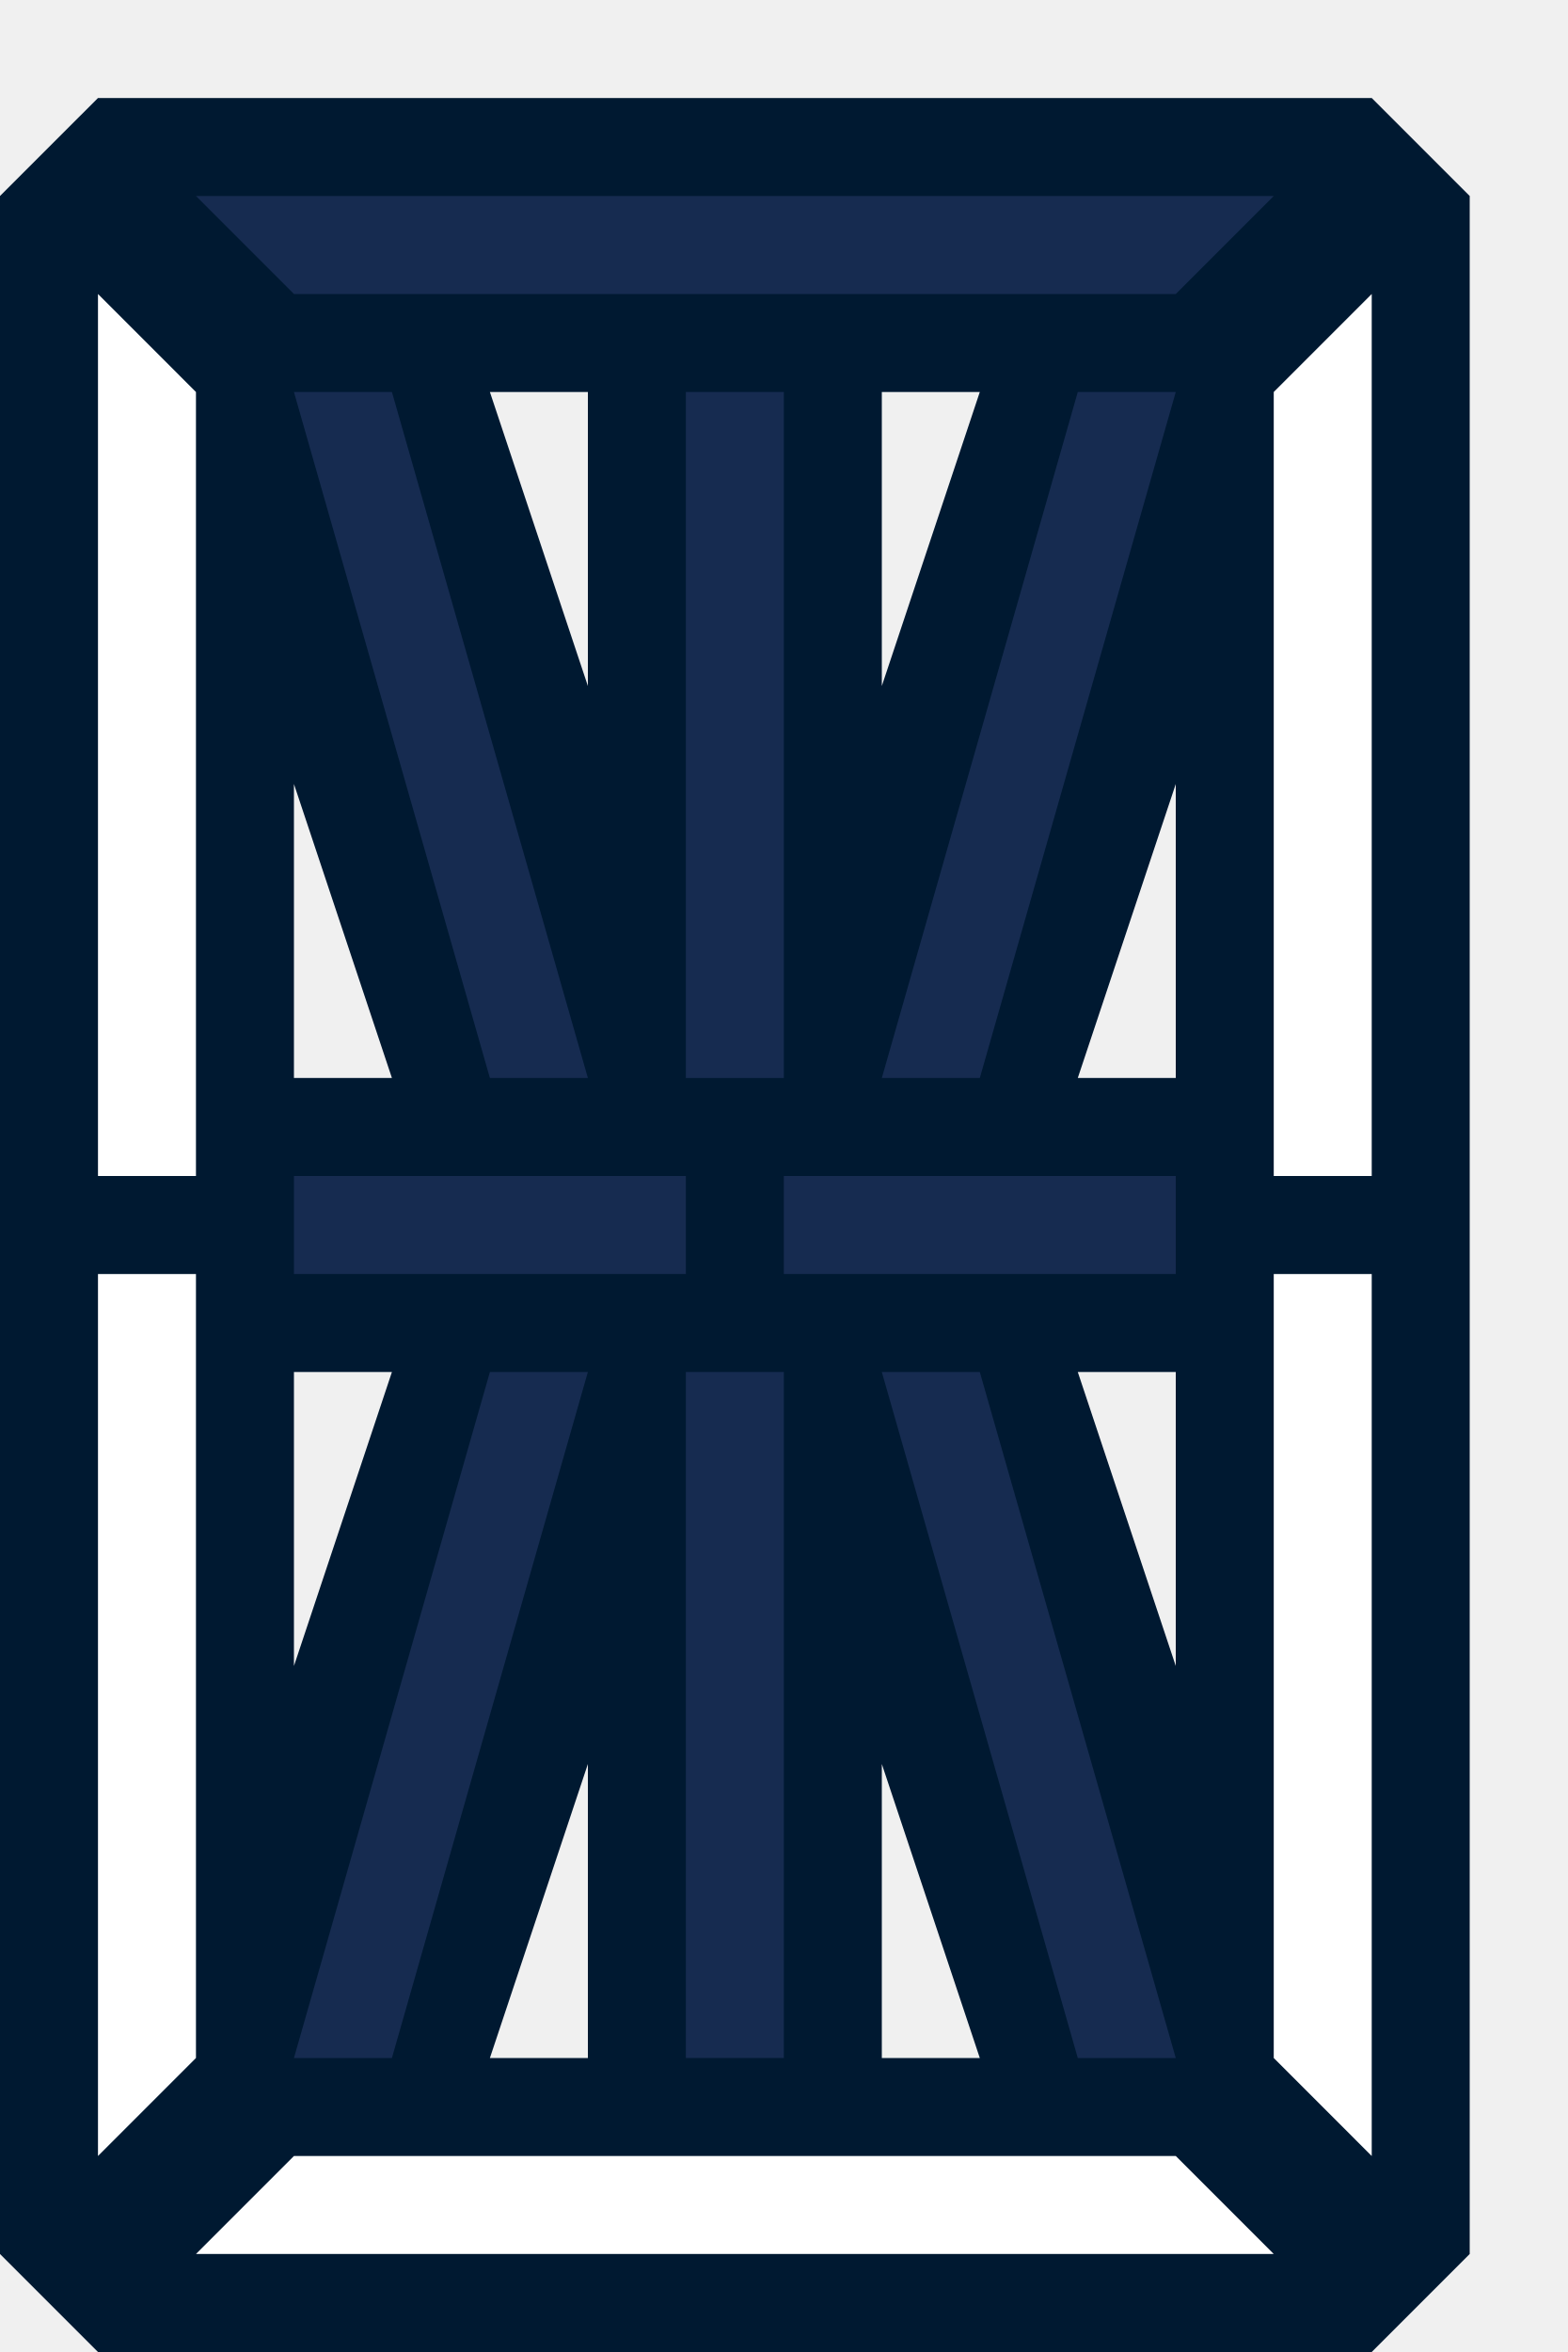
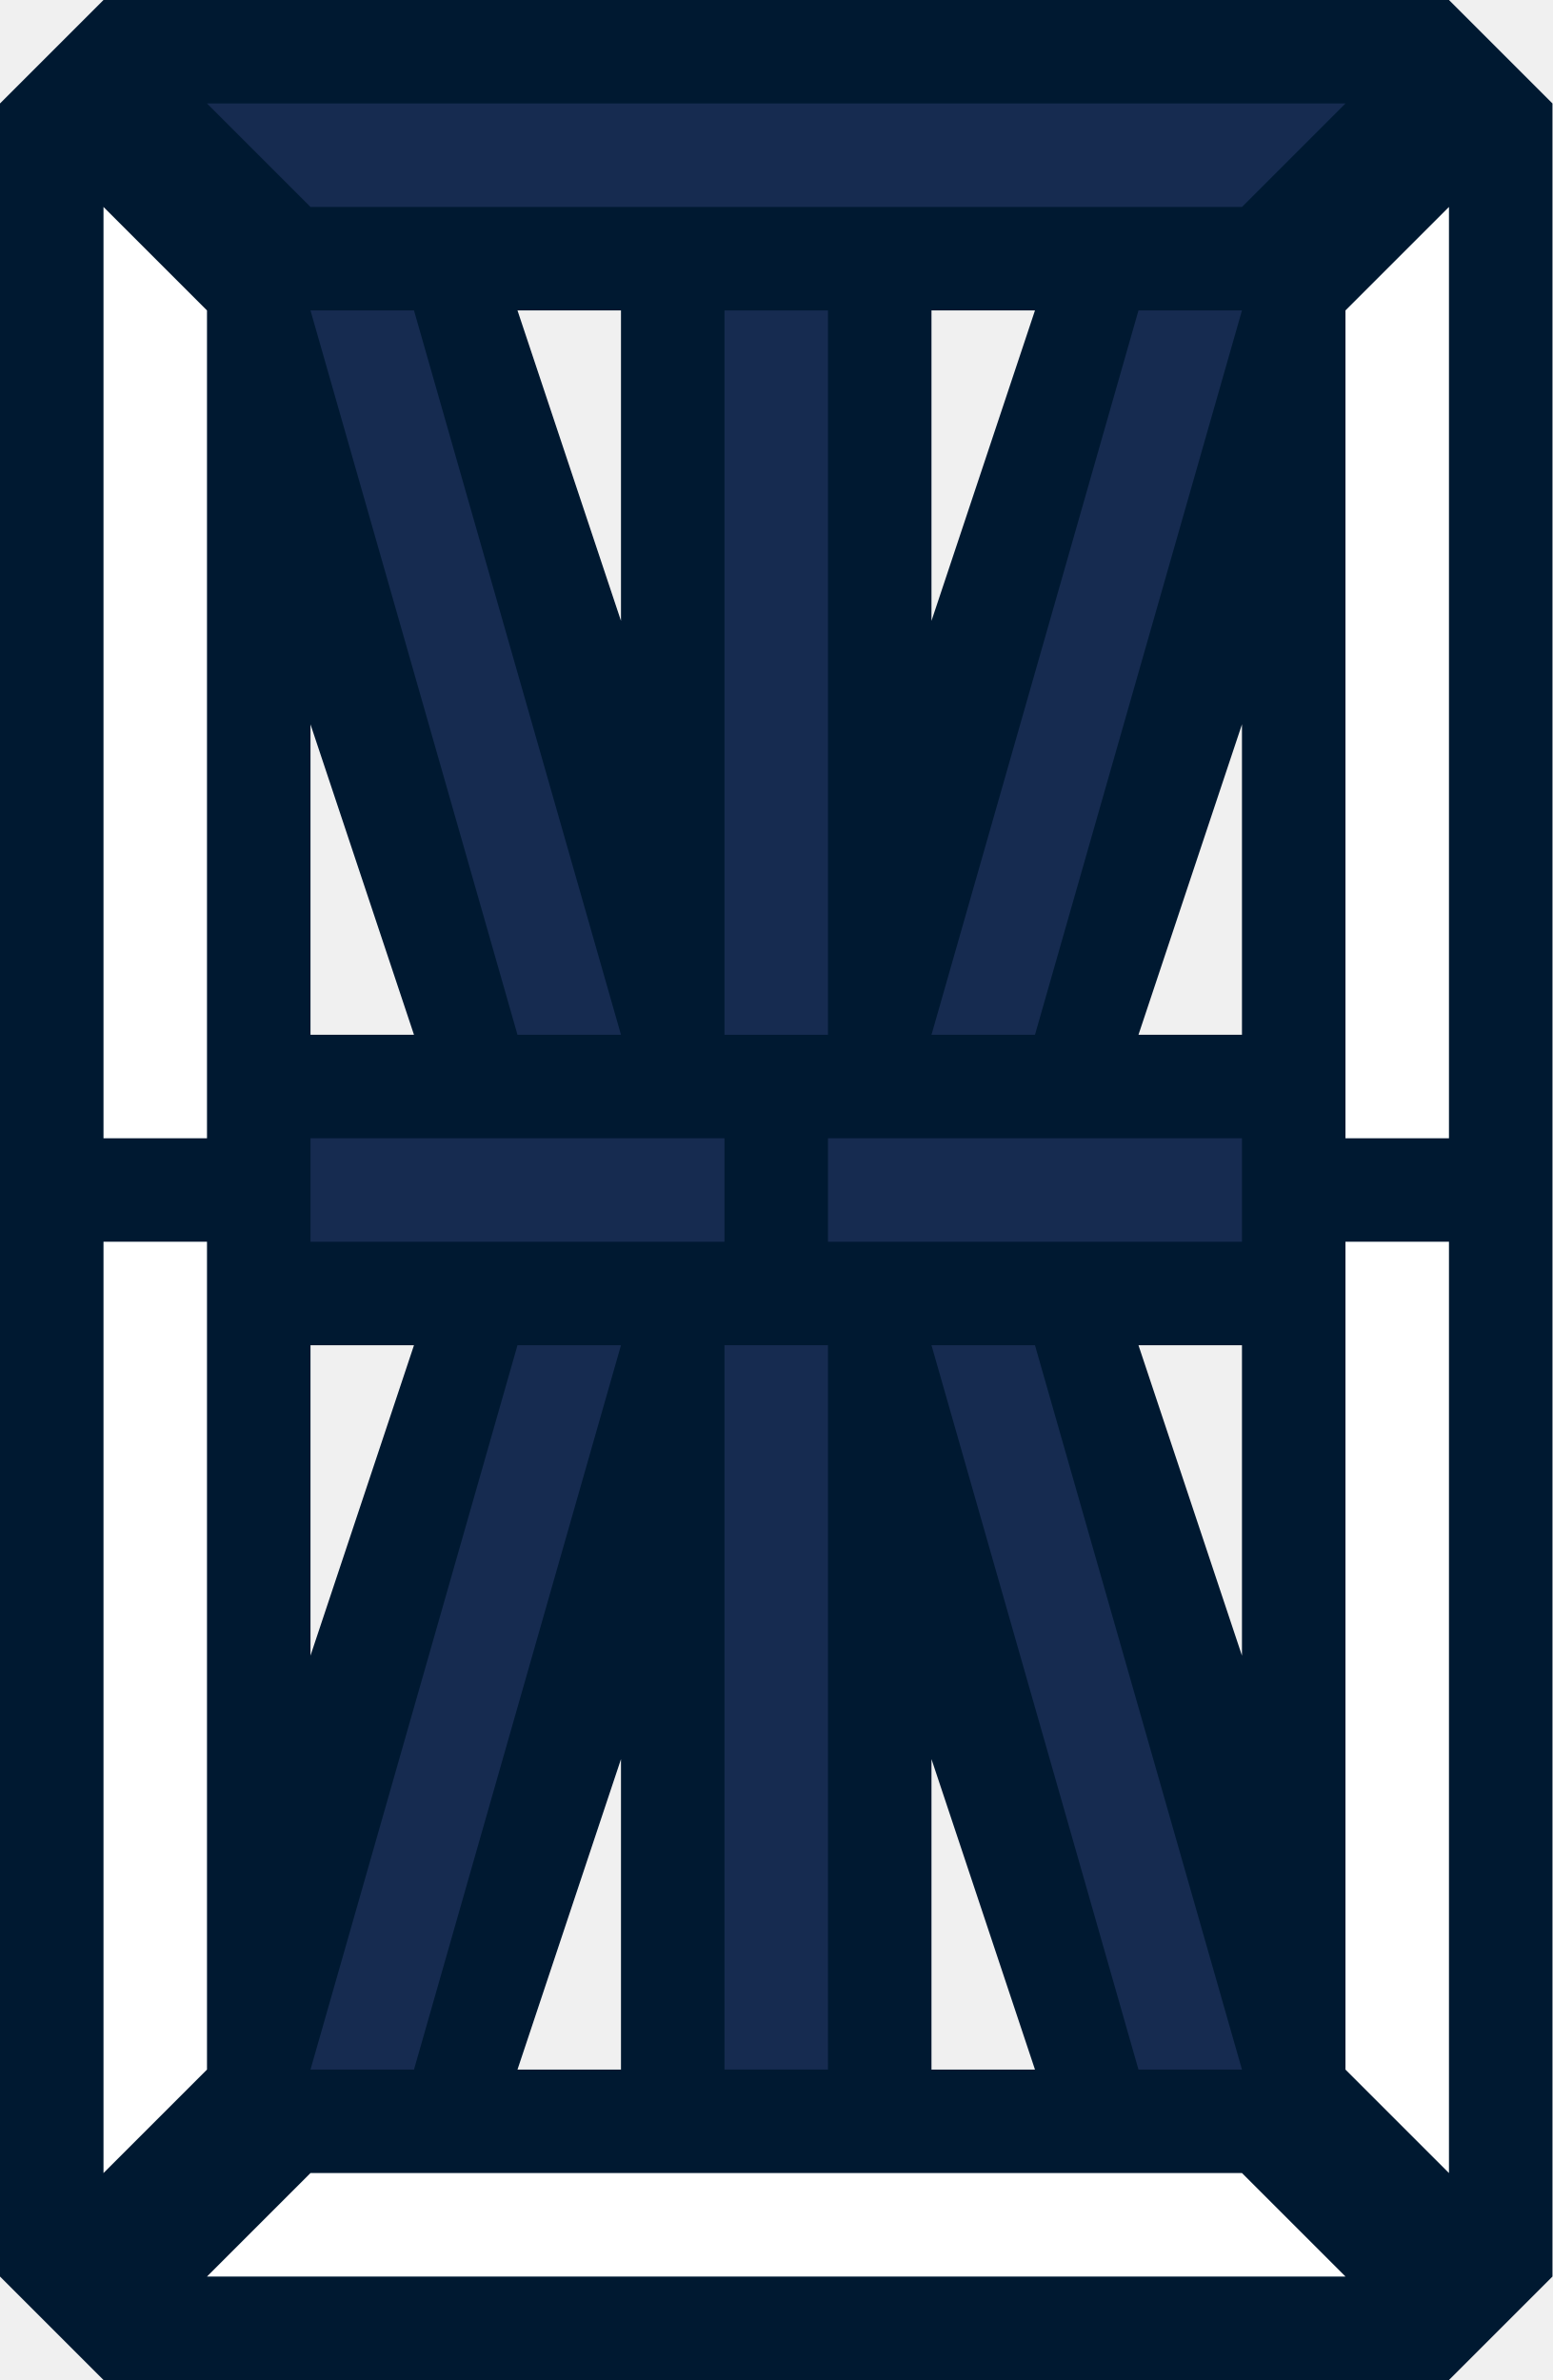
- <svg xmlns="http://www.w3.org/2000/svg" width="16" height="24" viewBox="0 0 16 24" version="1.1" id="svg8">
+ <svg xmlns="http://www.w3.org/2000/svg" width="15" height="23" viewBox="0 0 15 23" version="1.1" id="svg8">
  <defs id="defs2" />
-   <path style="fill:#001931;fill-opacity:1;stroke:none;stroke-opacity:1" d="M 1,1 0,2 v 21 l 1,1 h 13 l 1,-1 V 2 L 14,1 Z m 4,3 h 1 v 3 z m 4,0 h 1 L 9,7 Z M 3,8 4,11 H 3 Z m 9,0 v 3 h -1 z m -9,6 h 1 l -1,3 z m 8,0 h 1 v 3 z m -5,4 v 3 H 5 Z m 3,0 1,3 H 9 Z" id="path910" />
-   <path style="fill:#162b50;fill-opacity:1;stroke:none;stroke-opacity:1" d="m 2,2 1,1 h 9 l 1,-1 z" id="path826" />
-   <path style="fill:#ffffff;fill-opacity:1;stroke:none;stroke-opacity:1" d="m 1,3 1,1 v 8 H 1 Z" id="path828" />
-   <rect style="fill:#162b50;fill-opacity:1;stroke:none;stroke-width:1;stroke-opacity:1" id="rect836" width="1" height="7" x="7" y="4" />
-   <rect style="fill:#162b50;fill-opacity:1;stroke:none;stroke-width:1;stroke-opacity:1" id="rect838" width="4" height="1" x="3" y="12" />
-   <path style="fill:#162b50;fill-opacity:1;stroke:none;stroke-opacity:1" d="m 9,11 2,-7 h 1 l -2,7 z" id="path840" />
-   <path style="fill:#ffffff;fill-opacity:1;stroke:none;stroke-opacity:1" d="m 2,13 v 8 l -1,1 v -9 z" id="path844" />
-   <path style="fill:#ffffff;fill-opacity:1;stroke:none;stroke-opacity:1" d="m 2,23 1,-1 h 9 l 1,1 z" id="path846" />
-   <path style="fill:#ffffff;fill-opacity:1;stroke:none;stroke-opacity:1" d="m 13,21 1,1 v -9 h -1 z" id="path856" />
-   <path style="fill:#ffffff;fill-opacity:1;stroke:none;stroke-opacity:1" d="M 13,12 V 4 l 1,-1 v 9 z" id="path858" />
-   <rect style="fill:#162b50;fill-opacity:1;stroke:none;stroke-width:1;stroke-opacity:1" id="rect860" width="4" height="1" x="8" y="12" />
-   <rect style="fill:#162b50;fill-opacity:1;stroke:none;stroke-width:1;stroke-opacity:1" id="rect836-3" width="1" height="7" x="7" y="14" />
-   <path style="fill:#162b50;fill-opacity:1;stroke:none;stroke-opacity:1" d="M 6,11 4,4 H 3 l 2,7 z" id="path840-6" />
-   <path style="fill:#162b50;fill-opacity:1;stroke:none;stroke-opacity:1" d="m 9,14 2,7 h 1 l -2,-7 z" id="path840-7" />
-   <path style="fill:#162b50;fill-opacity:1;stroke:none;stroke-opacity:1" d="M 6,14 4,21 H 3 l 2,-7 z" id="path840-6-5" />
+   <path style="fill:#001931;fill-opacity:1;stroke:none;stroke-opacity:1" d="M 1,0 0,1 v 21 l 1,1 h 13 l 1,-1 V 1 L 14,0 Z m 4,3 h 1 v 3 z m 4,0 h 1 L 9,6 Z M 3,7 4,10 H 3 Z m 9,0 v 3 h -1 z m -9,6 h 1 l -1,3 z m 8,0 h 1 v 3 z m -5,4 v 3 H 5 Z m 3,0 1,3 H 9 Z" id="path910" />
+   <path style="fill:#162b50;fill-opacity:1;stroke:none;stroke-opacity:1" d="m 2,1 1,1 h 9 l 1,-1 z" id="path826" />
+   <path style="fill:#ffffff;fill-opacity:1;stroke:none;stroke-opacity:1" d="m 1,2 1,1 v 8 H 1 Z" id="path828" />
+   <rect style="fill:#162b50;fill-opacity:1;stroke:none;stroke-width:1;stroke-opacity:1" id="rect836" width="1" height="7" x="7" y="3" />
+   <rect style="fill:#162b50;fill-opacity:1;stroke:none;stroke-width:1;stroke-opacity:1" id="rect838" width="4" height="1" x="3" y="11" />
+   <path style="fill:#162b50;fill-opacity:1;stroke:none;stroke-opacity:1" d="m 9,10 2,-7 h 1 l -2,7 z" id="path840" />
+   <path style="fill:#ffffff;fill-opacity:1;stroke:none;stroke-opacity:1" d="m 2,12 v 8 l -1,1 v -9 z" id="path844" />
+   <path style="fill:#ffffff;fill-opacity:1;stroke:none;stroke-opacity:1" d="m 2,22 1,-1 h 9 l 1,1 z" id="path846" />
+   <path style="fill:#ffffff;fill-opacity:1;stroke:none;stroke-opacity:1" d="m 13,20 1,1 v -9 h -1 z" id="path856" />
+   <path style="fill:#ffffff;fill-opacity:1;stroke:none;stroke-opacity:1" d="M 13,11 V 3 l 1,-1 v 9 z" id="path858" />
+   <rect style="fill:#162b50;fill-opacity:1;stroke:none;stroke-width:1;stroke-opacity:1" id="rect860" width="4" height="1" x="8" y="11" />
+   <rect style="fill:#162b50;fill-opacity:1;stroke:none;stroke-width:1;stroke-opacity:1" id="rect836-3" width="1" height="7" x="7" y="13" />
+   <path style="fill:#162b50;fill-opacity:1;stroke:none;stroke-opacity:1" d="M 6,10 4,3 H 3 l 2,7 z" id="path840-6" />
+   <path style="fill:#162b50;fill-opacity:1;stroke:none;stroke-opacity:1" d="m 9,13 2,7 h 1 l -2,-7 z" id="path840-7" />
+   <path style="fill:#162b50;fill-opacity:1;stroke:none;stroke-opacity:1" d="M 6,13 4,20 H 3 l 2,-7 z" id="path840-6-5" />
</svg>
